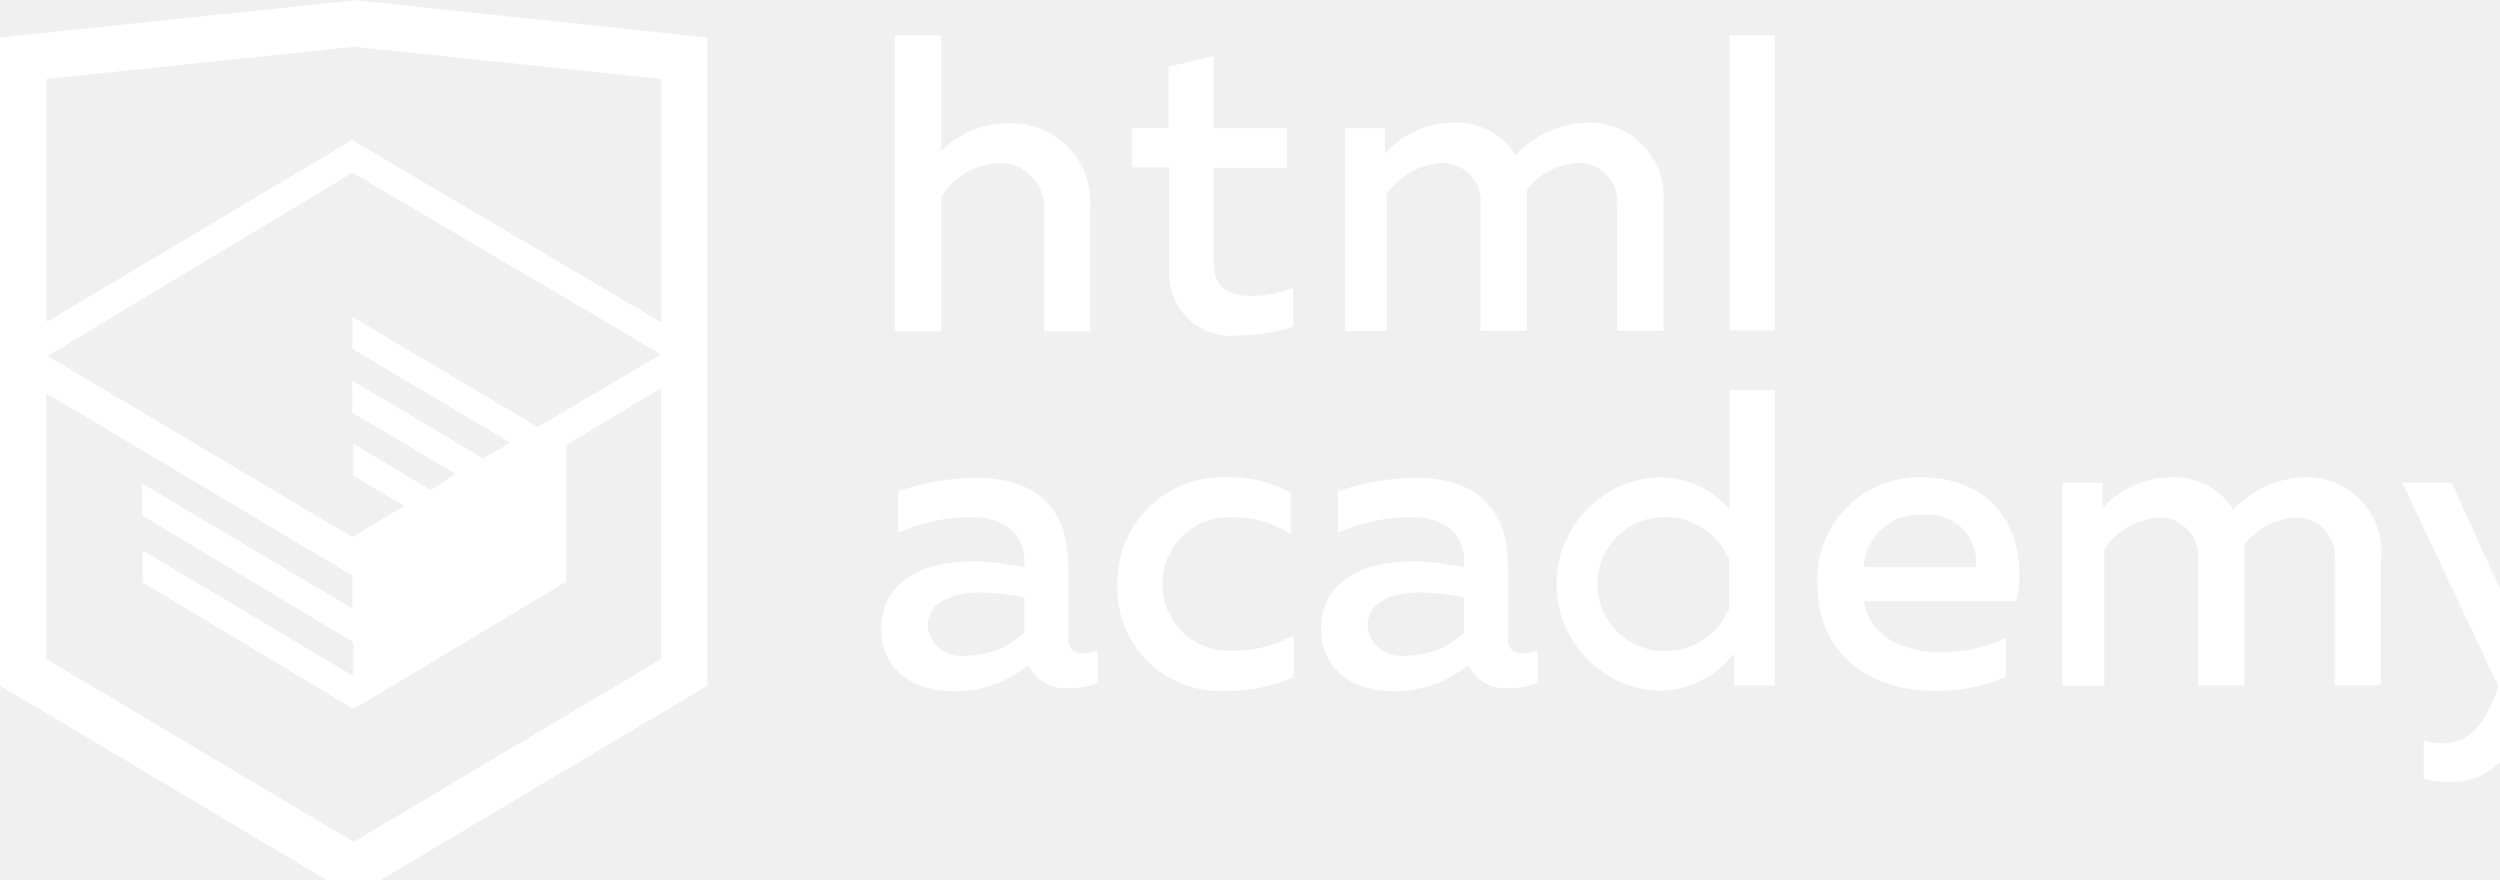
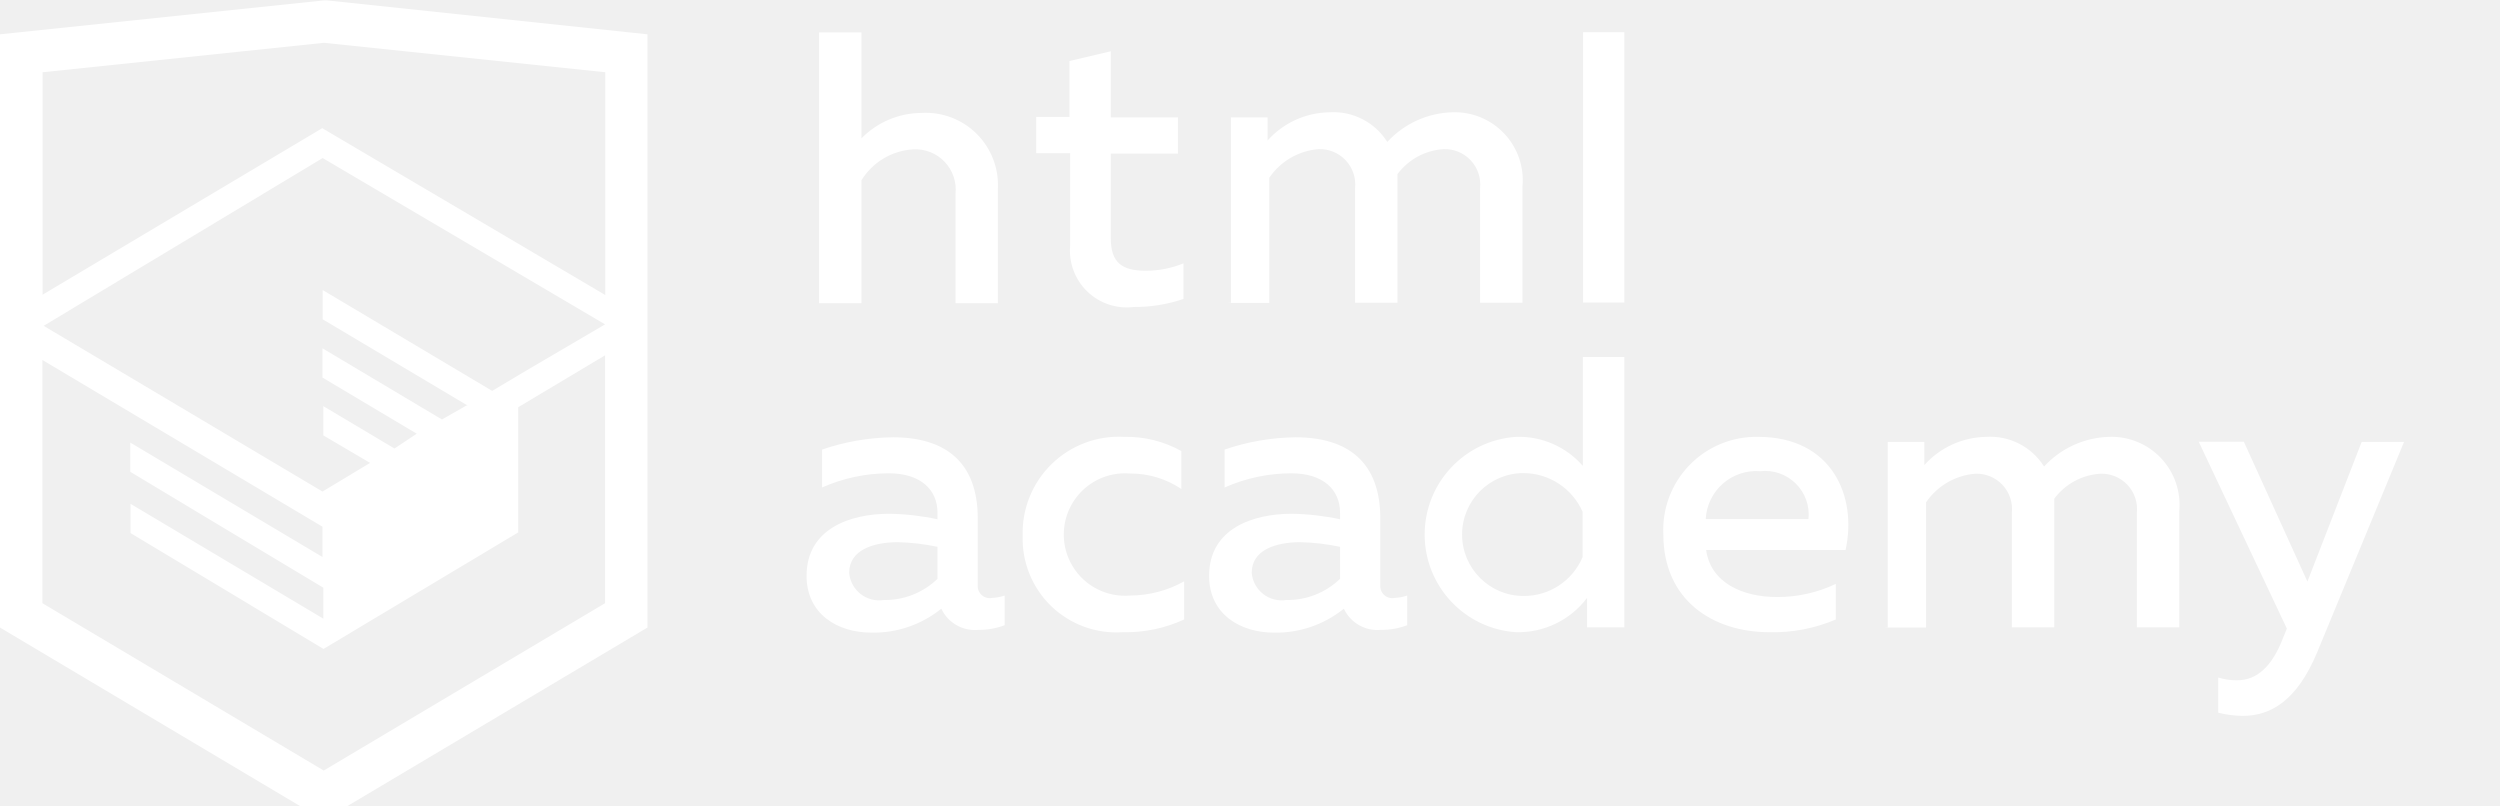
- <svg xmlns="http://www.w3.org/2000/svg" data-name="Layer 1" viewBox="0 0 108 38">
+ <svg xmlns="http://www.w3.org/2000/svg" viewBox="0 0 118 38">
  <path fill="#fff" d="M46.84 28.22a2.07 2.07 0 0 0 .58-.11v1.4a3.41 3.41 0 0 1-1.24.22 1.75 1.75 0 0 1-1.75-1 5.08 5.08 0 0 1-3.3 1.13c-1.59 0-3.06-.87-3.06-2.68 0-2.24 2.08-2.93 3.9-2.93a11.63 11.63 0 0 1 2.28.26v-.31c0-1.09-.8-1.86-2.3-1.86a7.79 7.79 0 0 0-3.15.67v-1.79a10.72 10.72 0 0 1 3.35-.58c2.48 0 4 1.18 4 3.83v3.14a.57.57 0 0 0 .69.61zm-6.76-1.19a1.42 1.42 0 0 0 1.64 1.29 3.56 3.56 0 0 0 2.53-1v-1.51a10.21 10.21 0 0 0-1.9-.22c-1.1.01-2.27.35-2.27 1.45zM53.06 20.62a5.29 5.29 0 0 1 2.7.67v1.79a4.28 4.28 0 0 0-2.42-.73 2.89 2.89 0 1 0 0 5.76 5.26 5.26 0 0 0 2.55-.67v1.8a6.58 6.58 0 0 1-2.9.6 4.42 4.42 0 0 1-4.72-4.54 4.54 4.54 0 0 1 4.79-4.68zM65.84 28.22a2.07 2.07 0 0 0 .58-.11v1.4a3.41 3.41 0 0 1-1.24.22 1.75 1.75 0 0 1-1.75-1 5.08 5.08 0 0 1-3.3 1.13c-1.59 0-3.06-.87-3.06-2.68 0-2.24 2.08-2.93 3.9-2.93a11.63 11.63 0 0 1 2.28.26v-.31c0-1.09-.8-1.86-2.3-1.86a7.79 7.79 0 0 0-3.15.67v-1.79a10.72 10.72 0 0 1 3.35-.58c2.48 0 4 1.18 4 3.83v3.14a.57.57 0 0 0 .69.61zm-6.76-1.19a1.42 1.42 0 0 0 1.64 1.29 3.56 3.56 0 0 0 2.53-1v-1.51a10.21 10.21 0 0 0-1.9-.22c-1.11.01-2.27.35-2.27 1.45zM76.67 16.85v12.76h-1.76v-1.39a4.07 4.07 0 0 1-3.35 1.62 4.62 4.62 0 0 1 0-9.22 4 4 0 0 1 3.15 1.37v-5.14h2zm-4.76 5.48a2.9 2.9 0 0 0 0 5.8 3 3 0 0 0 2.79-1.84v-2.13a3.06 3.06 0 0 0-2.79-1.83zM82.99 20.62c3.48 0 4.68 2.81 4.12 5.34h-6.58c.22 1.57 1.75 2.22 3.35 2.22a6.41 6.41 0 0 0 2.77-.62v1.68a7.5 7.5 0 0 1-3.14.6c-2.68 0-5-1.53-5-4.61a4.39 4.39 0 0 1 4.48-4.61zm.09 1.62a2.39 2.39 0 0 0-2.57 2.26h4.85a2.06 2.06 0 0 0-2.28-2.26zM89.1 29.61v-8.75h1.73v1.09a4 4 0 0 1 2.92-1.33 3 3 0 0 1 2.73 1.4 4.33 4.33 0 0 1 3.06-1.4 3.21 3.21 0 0 1 3.32 3.52v5.47h-2V24.2a1.67 1.67 0 0 0-1.73-1.84 2.94 2.94 0 0 0-2.17 1.18V29.61h-2V24.2a1.67 1.67 0 0 0-1.73-1.84 3.11 3.11 0 0 0-2.32 1.35v5.91h-2zM111.47 20.86h2l-4.1 9.93c-.95 2.28-2.19 3-3.52 3a5 5 0 0 1-1.15-.15v-1.66a3 3 0 0 0 .89.13c.95 0 1.66-.67 2.17-2l.18-.44-4.16-8.82h2.13l3 6.6zM40.66 1.53v5a4 4 0 0 1 2.83-1.2A3.41 3.41 0 0 1 47.1 8.9v5.41h-2V9.15a1.9 1.9 0 0 0-2-2.1 3.08 3.08 0 0 0-2.44 1.46v5.8h-2V1.53h2zM52.43 2.42v3.12h3.17v1.71h-3.17v4c0 1.15.53 1.53 1.66 1.53a4.71 4.71 0 0 0 1.77-.35v1.68a7.14 7.14 0 0 1-2.35.38 2.68 2.68 0 0 1-3-2.88V7.23h-1.6V5.52h1.57V2.88zM58.1 14.29V5.54h1.73v1.09a4 4 0 0 1 2.92-1.33 3 3 0 0 1 2.73 1.4 4.33 4.33 0 0 1 3.06-1.4 3.21 3.21 0 0 1 3.32 3.52v5.47h-2V8.88a1.67 1.67 0 0 0-1.73-1.84 2.94 2.94 0 0 0-2.17 1.18V14.29h-2V8.88a1.67 1.67 0 0 0-1.73-1.84 3.11 3.11 0 0 0-2.32 1.35v5.91h-2zM74.72 1.52h1.95v12.76h-1.95zM15.44.02h-.16L0 1.62v28l15.28 9.09 15.28-9.09v-28zm13.12 28.45l-13.28 7.9L2 28.47V16.99l13.22 7.87v1.43l-9.07-5.4v1.38l9.11 5.47v1.46l-9.1-5.42v1.38l9.11 5.47 9.19-5.5V19.22l4.1-2.45v11.67zm0-13.16l-3.65 2.14-1.68 1-8-4.76v1.38l6.84 4.07h-.06l-.15.09-1 .57-5.64-3.36v1.38l4.45 2.65-1.05.7-3.36-2v1.38l2.21 1.3-2.25 1.35-13.16-7.82 13.17-7.92zm0-1.39L15.21 6.05l-13.2 7.86V3.41l13.28-1.39 13.28 1.39v10.51z" />
</svg>
